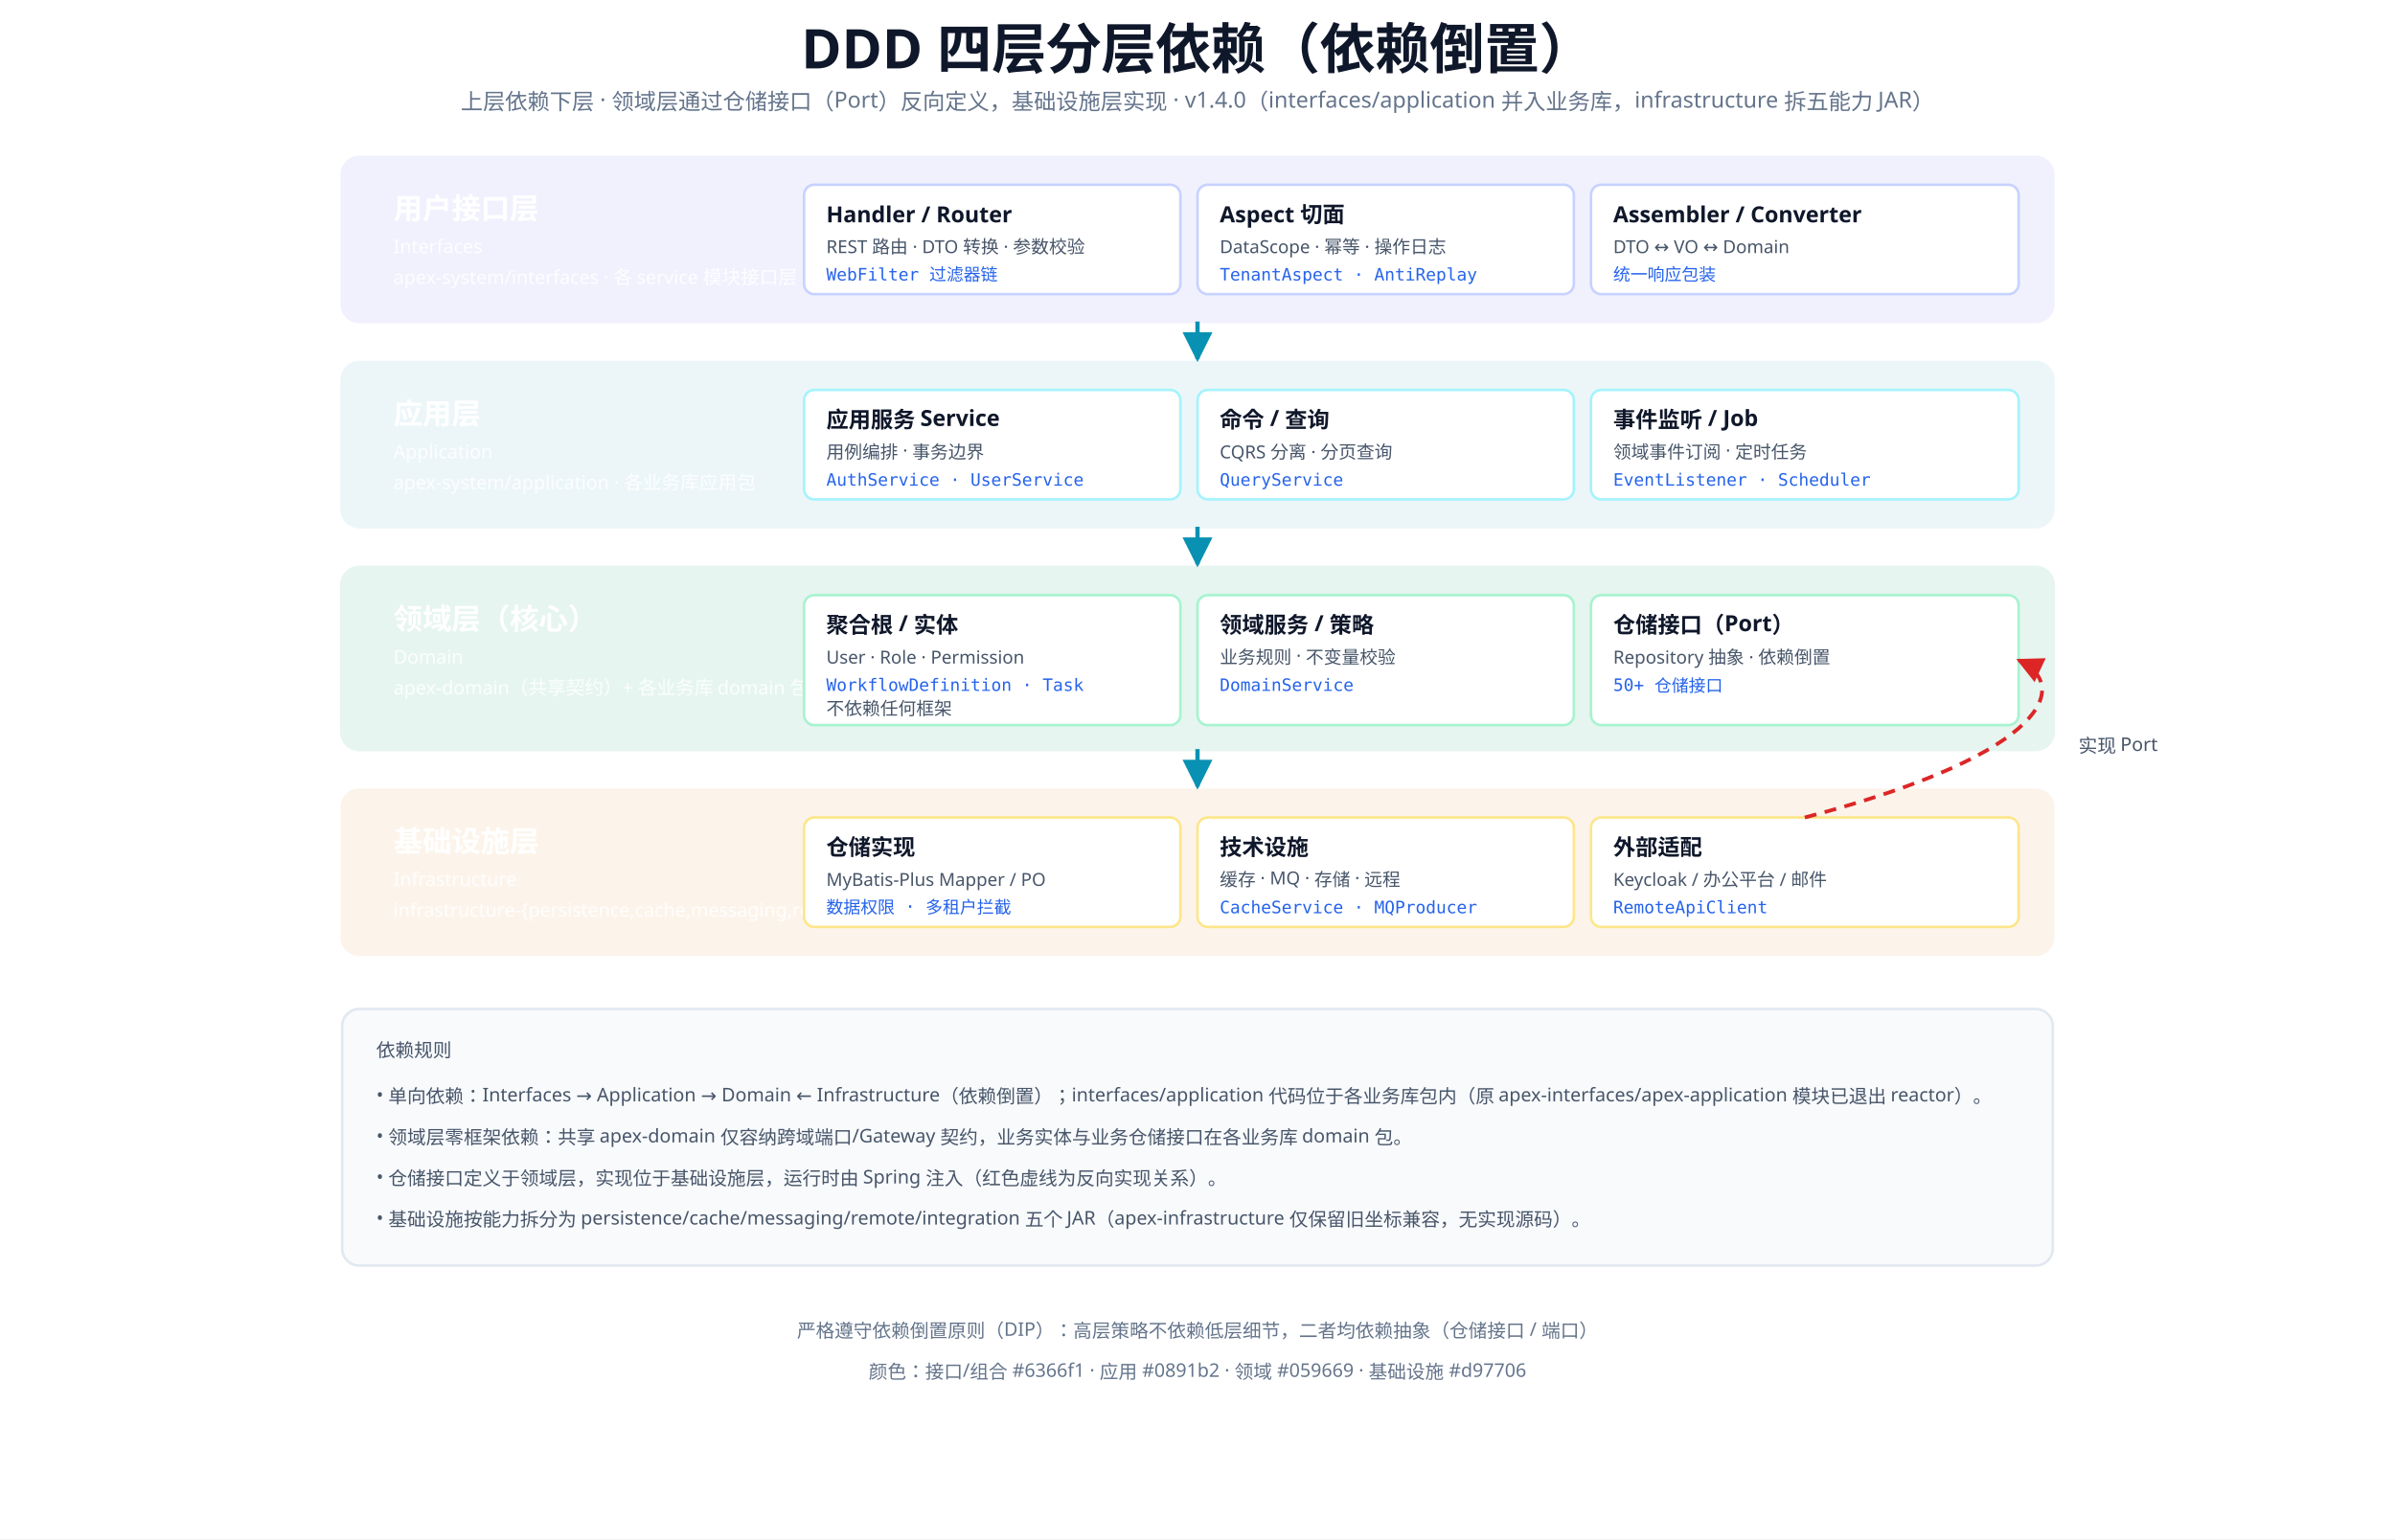
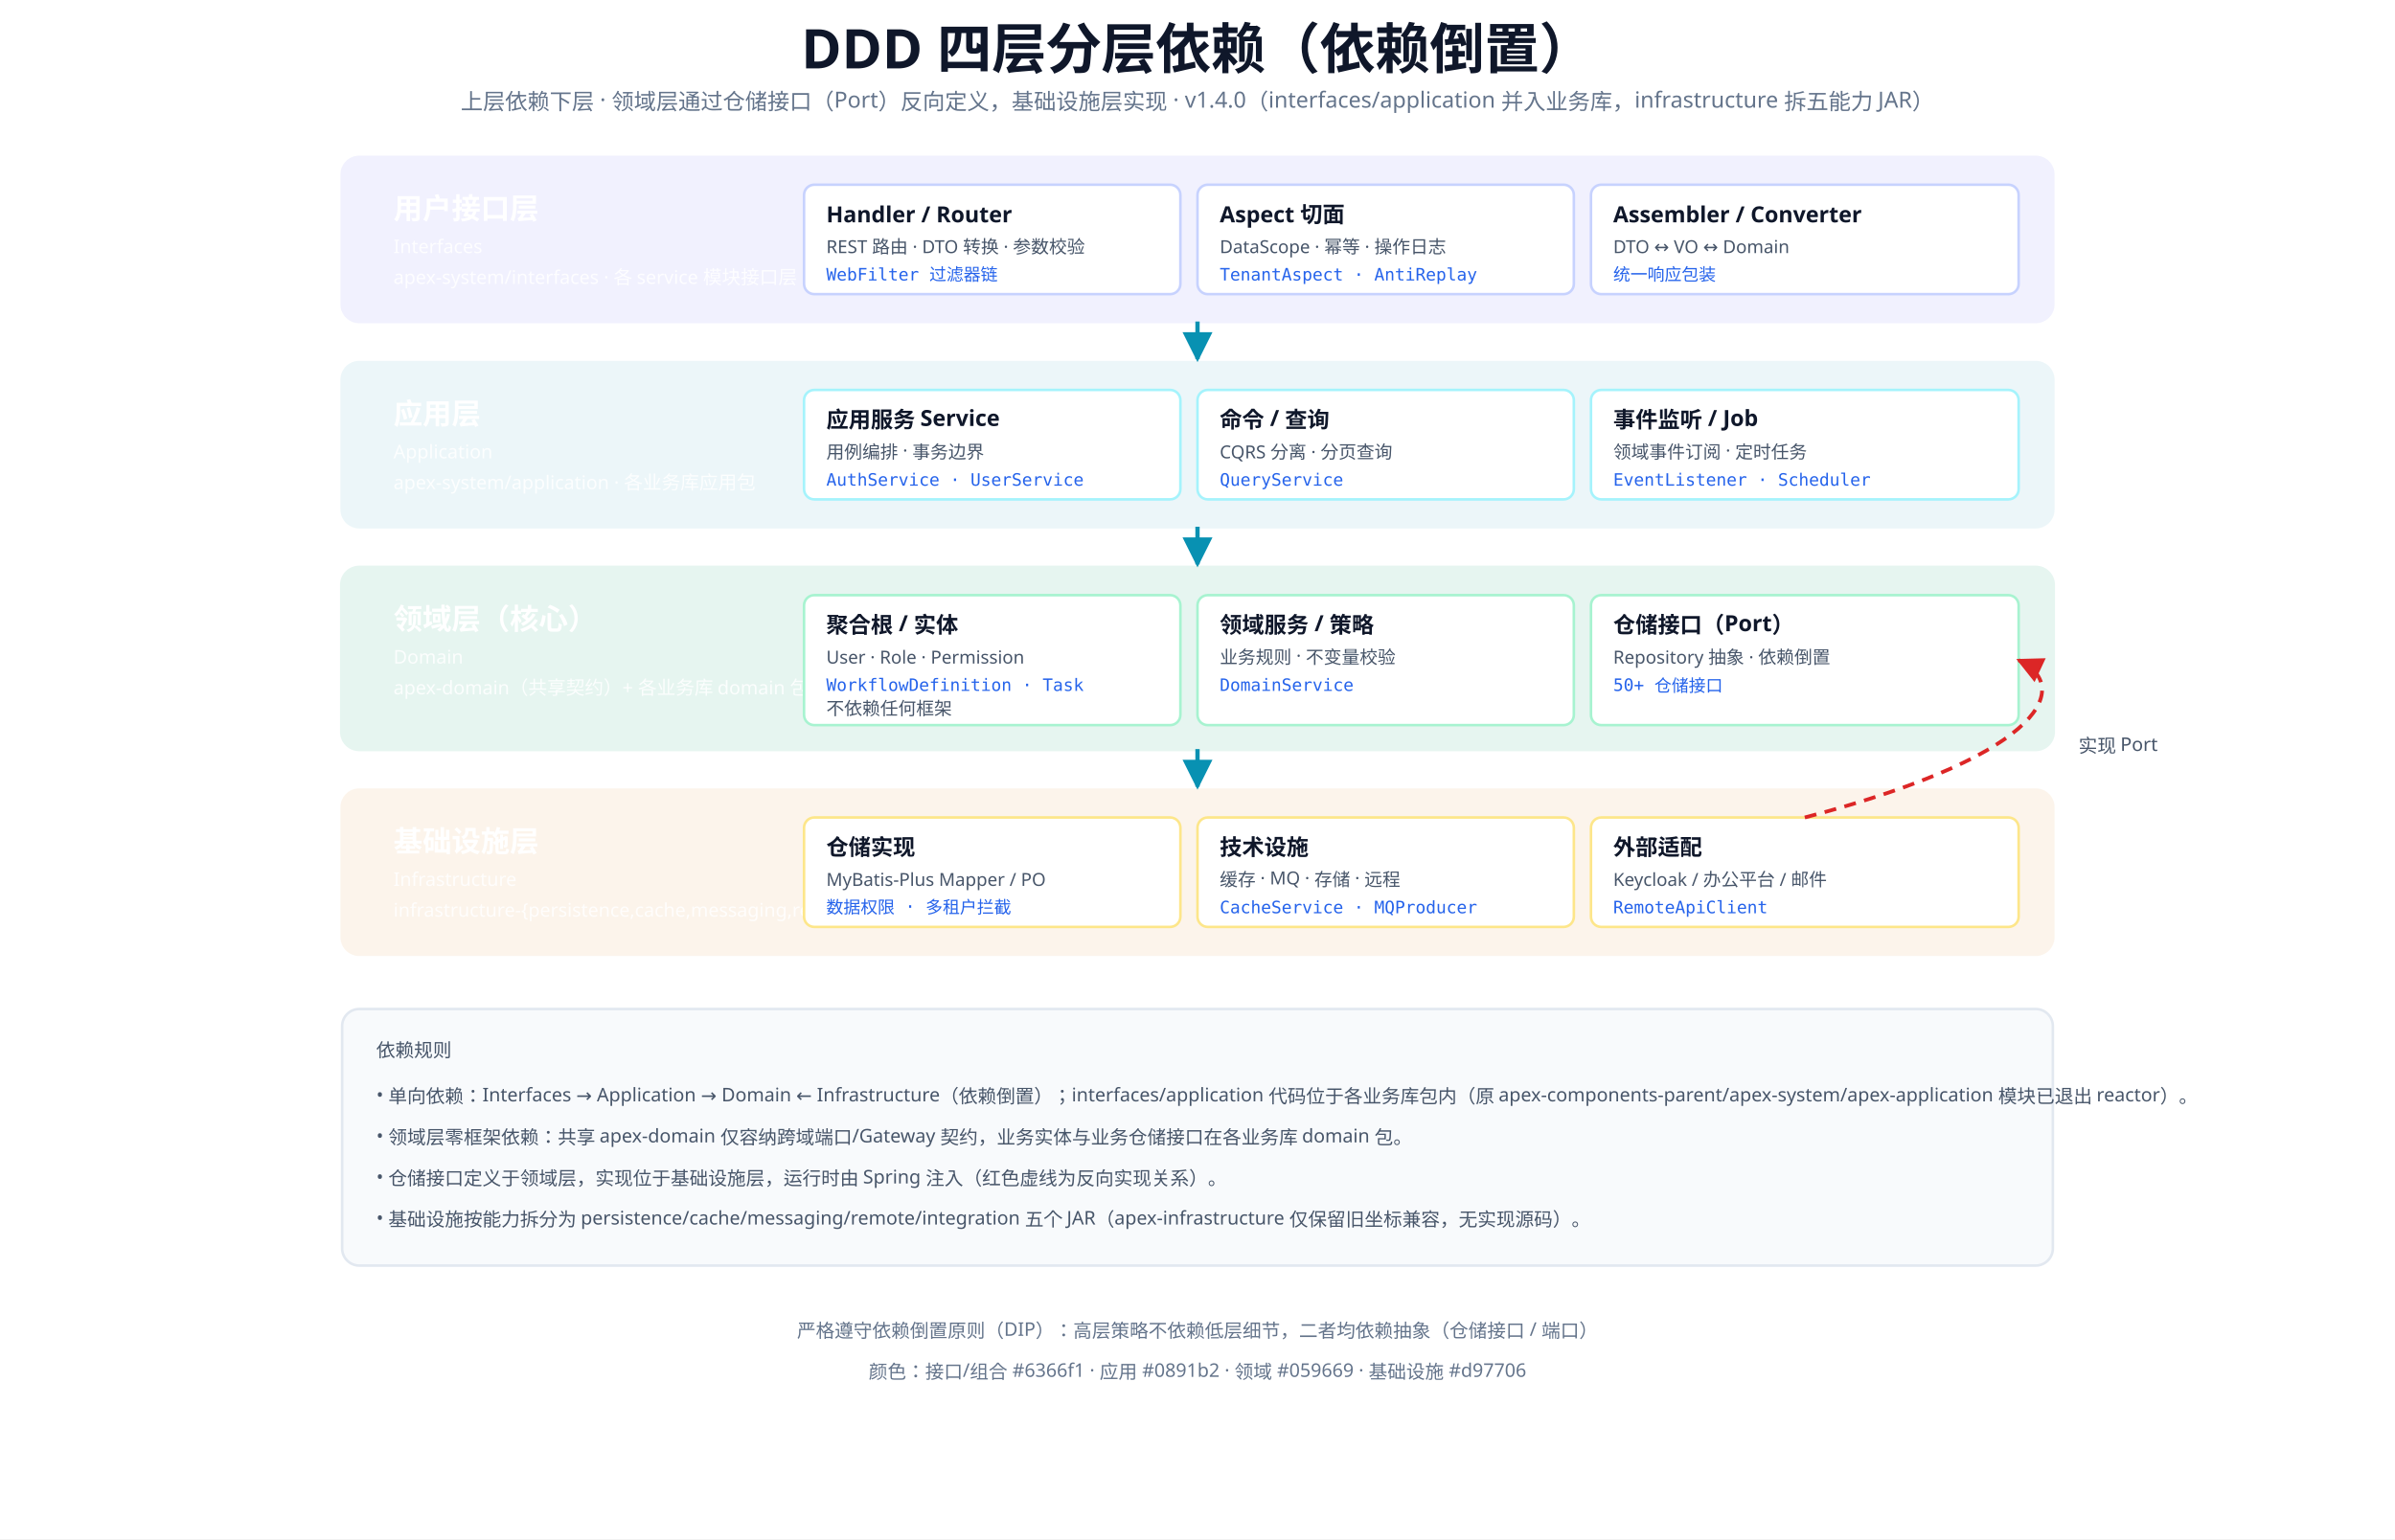
<svg xmlns="http://www.w3.org/2000/svg" viewBox="0 0 1400 900" width="1400" height="900">
  <defs>
    <style>
      .title{font:700 32px sans-serif;fill:#0f172a;text-anchor:middle}
      .subtitle{font:500 13px sans-serif;fill:#64748b;text-anchor:middle}
      .layer-title{font:600 17px sans-serif;fill:#fff}
      .layer-sub{font:500 11px sans-serif;fill:#fff;opacity:.85}
      .box-title{font:600 13px sans-serif;fill:#0f172a}
      .box-desc{font:400 10.5px sans-serif;fill:#475569}
      .code{font:500 10px monospace;fill:#2563eb}
      .note{font:500 11px sans-serif;fill:#64748b}
      .legend{font:500 11px sans-serif;fill:#475569}
    </style>
    <marker id="arrow" viewBox="0 0 10 10" refX="9" refY="5" markerWidth="7" markerHeight="7" orient="auto">
      <path d="M 0 0 L 10 5 L 0 10 z" fill="#0891b2" />
    </marker>
    <marker id="arrow2" viewBox="0 0 10 10" refX="9" refY="5" markerWidth="7" markerHeight="7" orient="auto">
      <path d="M 0 0 L 10 5 L 0 10 z" fill="#dc2626" />
    </marker>
  </defs>
  <rect width="1400" height="900" fill="#fff" />
  <text x="700" y="40" class="title">DDD 四层分层依赖（依赖倒置）</text>
  <text x="700" y="64" class="subtitle">上层依赖下层 · 领域层通过仓储接口（Port）反向定义，基础设施层实现 · v1.4.0（interfaces/application 并入业务库，infrastructure 拆五能力 JAR）</text>
  <rect x="200" y="92" width="1000" height="96" rx="10" fill="#6366f1" opacity="0.09" stroke="#6366f1" stroke-width="2" />
  <text x="230" y="128" class="layer-title" fill="#6366f1">用户接口层</text>
  <text x="230" y="148" class="layer-sub" fill="#6366f1" opacity="1">Interfaces</text>
  <text x="230" y="166" class="layer-sub" fill="#64748b" opacity="1" font-size="9">apex-system/interfaces · 各 service 模块接口层</text>
  <rect x="470" y="108" width="220" height="64" rx="6" fill="#fff" stroke="#c7d2fe" stroke-width="1.5" />
  <text x="483" y="130" class="box-title">Handler / Router</text>
  <text x="483" y="148" class="box-desc">REST 路由 · DTO 转换 · 参数校验</text>
  <text x="483" y="164" class="code">WebFilter 过滤器链</text>
  <rect x="700" y="108" width="220" height="64" rx="6" fill="#fff" stroke="#c7d2fe" stroke-width="1.5" />
  <text x="713" y="130" class="box-title">Aspect 切面</text>
  <text x="713" y="148" class="box-desc">DataScope · 幂等 · 操作日志</text>
  <text x="713" y="164" class="code">TenantAspect · AntiReplay</text>
  <rect x="930" y="108" width="250" height="64" rx="6" fill="#fff" stroke="#c7d2fe" stroke-width="1.5" />
  <text x="943" y="130" class="box-title">Assembler / Converter</text>
  <text x="943" y="148" class="box-desc">DTO ↔ VO ↔ Domain</text>
  <text x="943" y="164" class="code">统一响应包装</text>
  <line x1="700" y1="188" x2="700" y2="210" stroke="#0891b2" stroke-width="2.5" marker-end="url(#arrow)" />
  <rect x="200" y="212" width="1000" height="96" rx="10" fill="#0891b2" opacity="0.08" stroke="#0891b2" stroke-width="2" />
  <text x="230" y="248" class="layer-title" fill="#0891b2">应用层</text>
  <text x="230" y="268" class="layer-sub" fill="#0891b2" opacity="1">Application</text>
  <text x="230" y="286" class="layer-sub" fill="#64748b" opacity="1" font-size="9">apex-system/application · 各业务库应用包</text>
  <rect x="470" y="228" width="220" height="64" rx="6" fill="#fff" stroke="#a5f3fc" stroke-width="1.5" />
  <text x="483" y="250" class="box-title">应用服务 Service</text>
  <text x="483" y="268" class="box-desc">用例编排 · 事务边界</text>
  <text x="483" y="284" class="code">AuthService · UserService</text>
  <rect x="700" y="228" width="220" height="64" rx="6" fill="#fff" stroke="#a5f3fc" stroke-width="1.5" />
  <text x="713" y="250" class="box-title">命令 / 查询</text>
  <text x="713" y="268" class="box-desc">CQRS 分离 · 分页查询</text>
  <text x="713" y="284" class="code">QueryService</text>
  <rect x="930" y="228" width="250" height="64" rx="6" fill="#fff" stroke="#a5f3fc" stroke-width="1.5" />
  <text x="943" y="250" class="box-title">事件监听 / Job</text>
  <text x="943" y="268" class="box-desc">领域事件订阅 · 定时任务</text>
  <text x="943" y="284" class="code">EventListener · Scheduler</text>
  <line x1="700" y1="308" x2="700" y2="330" stroke="#0891b2" stroke-width="2.5" marker-end="url(#arrow)" />
  <rect x="200" y="332" width="1000" height="106" rx="10" fill="#059669" opacity="0.1" stroke="#059669" stroke-width="2.5" />
  <text x="230" y="368" class="layer-title" fill="#059669">领域层（核心）</text>
  <text x="230" y="388" class="layer-sub" fill="#059669" opacity="1">Domain</text>
  <text x="230" y="406" class="layer-sub" fill="#64748b" opacity="1" font-size="9">apex-domain（共享契约）+ 各业务库 domain 包</text>
  <rect x="470" y="348" width="220" height="76" rx="6" fill="#fff" stroke="#a7f3d0" stroke-width="1.5" />
  <text x="483" y="370" class="box-title">聚合根 / 实体</text>
  <text x="483" y="388" class="box-desc">User · Role · Permission</text>
  <text x="483" y="404" class="code">WorkflowDefinition · Task</text>
  <text x="483" y="418" class="box-desc" font-size="9.5">不依赖任何框架</text>
  <rect x="700" y="348" width="220" height="76" rx="6" fill="#fff" stroke="#a7f3d0" stroke-width="1.5" />
  <text x="713" y="370" class="box-title">领域服务 / 策略</text>
  <text x="713" y="388" class="box-desc">业务规则 · 不变量校验</text>
  <text x="713" y="404" class="code">DomainService</text>
  <rect x="930" y="348" width="250" height="76" rx="6" fill="#fff" stroke="#a7f3d0" stroke-width="1.5" />
  <text x="943" y="370" class="box-title">仓储接口（Port）</text>
  <text x="943" y="388" class="box-desc">Repository 抽象 · 依赖倒置</text>
  <text x="943" y="404" class="code">50+ 仓储接口</text>
  <line x1="700" y1="438" x2="700" y2="460" stroke="#0891b2" stroke-width="2.5" marker-end="url(#arrow)" />
  <rect x="200" y="462" width="1000" height="96" rx="10" fill="#d97706" opacity="0.08" stroke="#d97706" stroke-width="2" />
  <text x="230" y="498" class="layer-title" fill="#d97706">基础设施层</text>
  <text x="230" y="518" class="layer-sub" fill="#d97706" opacity="1">Infrastructure</text>
  <text x="230" y="536" class="layer-sub" fill="#64748b" opacity="1" font-size="9">infrastructure-{persistence,cache,messaging,remote,integration} + 业务库专属包</text>
  <rect x="470" y="478" width="220" height="64" rx="6" fill="#fff" stroke="#fde68a" stroke-width="1.5" />
  <text x="483" y="500" class="box-title">仓储实现</text>
  <text x="483" y="518" class="box-desc">MyBatis-Plus Mapper / PO</text>
  <text x="483" y="534" class="code">数据权限 · 多租户拦截</text>
  <rect x="700" y="478" width="220" height="64" rx="6" fill="#fff" stroke="#fde68a" stroke-width="1.5" />
  <text x="713" y="500" class="box-title">技术设施</text>
  <text x="713" y="518" class="box-desc">缓存 · MQ · 存储 · 远程</text>
  <text x="713" y="534" class="code">CacheService · MQProducer</text>
  <rect x="930" y="478" width="250" height="64" rx="6" fill="#fff" stroke="#fde68a" stroke-width="1.5" />
  <text x="943" y="500" class="box-title">外部适配</text>
  <text x="943" y="518" class="box-desc">Keycloak / 办公平台 / 邮件</text>
  <text x="943" y="534" class="code">RemoteApiClient</text>
  <path d="M 1055 478 C 1200 440, 1210 400, 1180 386" stroke="#dc2626" stroke-width="2.2" stroke-dasharray="7 5" fill="none" marker-end="url(#arrow2)" />
  <text x="1215" y="440" class="legend" fill="#dc2626" font-size="10.5">实现 Port</text>
  <rect x="200" y="590" width="1000" height="150" rx="10" fill="#f8fafc" stroke="#e2e8f0" stroke-width="1.5" />
  <text x="220" y="618" class="legend" font-weight="600">依赖规则</text>
-   <text x="220" y="644" class="legend">• 单向依赖：Interfaces → Application → Domain ← Infrastructure（依赖倒置）；interfaces/application 代码位于各业务库包内（原 apex-interfaces/apex-application 模块已退出 reactor）。</text>
+   <text x="220" y="644" class="legend">• 单向依赖：Interfaces → Application → Domain ← Infrastructure（依赖倒置）；interfaces/application 代码位于各业务库包内（原 apex-components-parent/apex-system/apex-application 模块已退出 reactor）。</text>
  <text x="220" y="668" class="legend">• 领域层零框架依赖：共享 apex-domain 仅容纳跨域端口/Gateway 契约，业务实体与业务仓储接口在各业务库 domain 包。</text>
  <text x="220" y="692" class="legend">• 仓储接口定义于领域层，实现位于基础设施层，运行时由 Spring 注入（红色虚线为反向实现关系）。</text>
  <text x="220" y="716" class="legend">• 基础设施按能力拆分为 persistence/cache/messaging/remote/integration 五个 JAR（apex-infrastructure 仅保留旧坐标兼容，无实现源码）。</text>
  <text x="700" y="782" class="note" text-anchor="middle">严格遵守依赖倒置原则（DIP）：高层策略不依赖低层细节，二者均依赖抽象（仓储接口 / 端口）</text>
  <text x="700" y="806" class="note" text-anchor="middle">颜色：接口/组合 #6366f1 · 应用 #0891b2 · 领域 #059669 · 基础设施 #d97706</text>
</svg>
